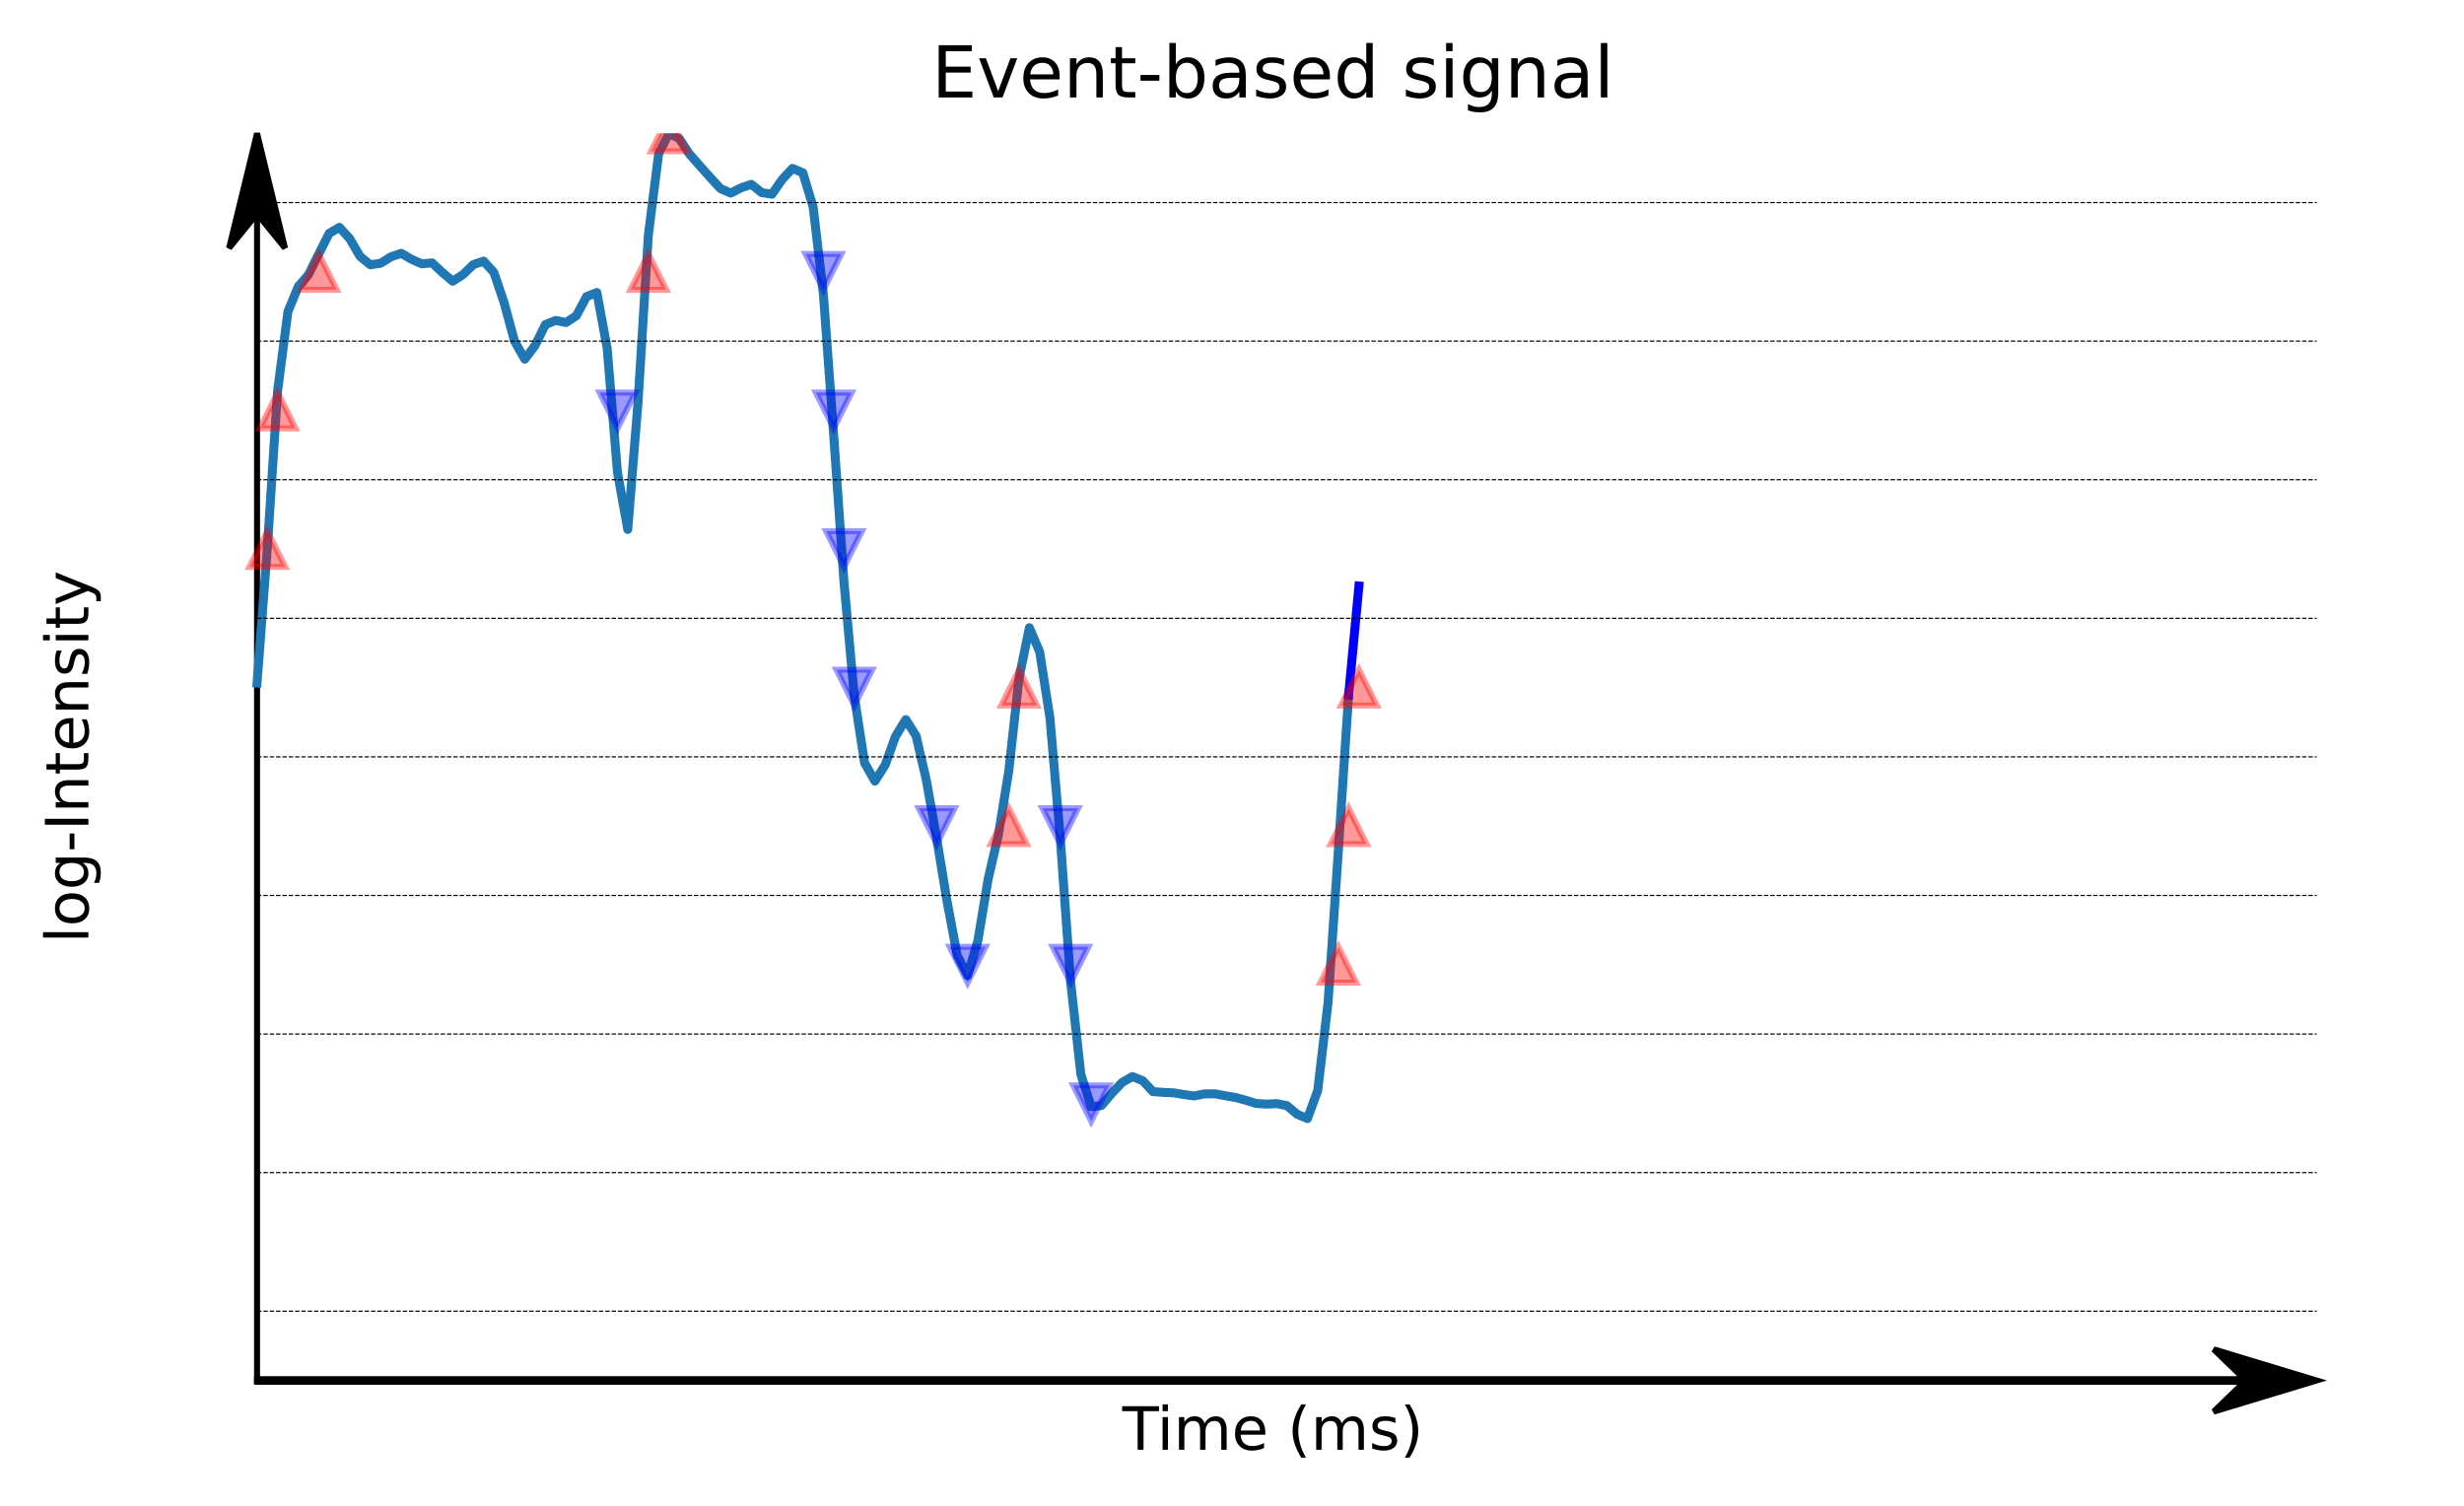
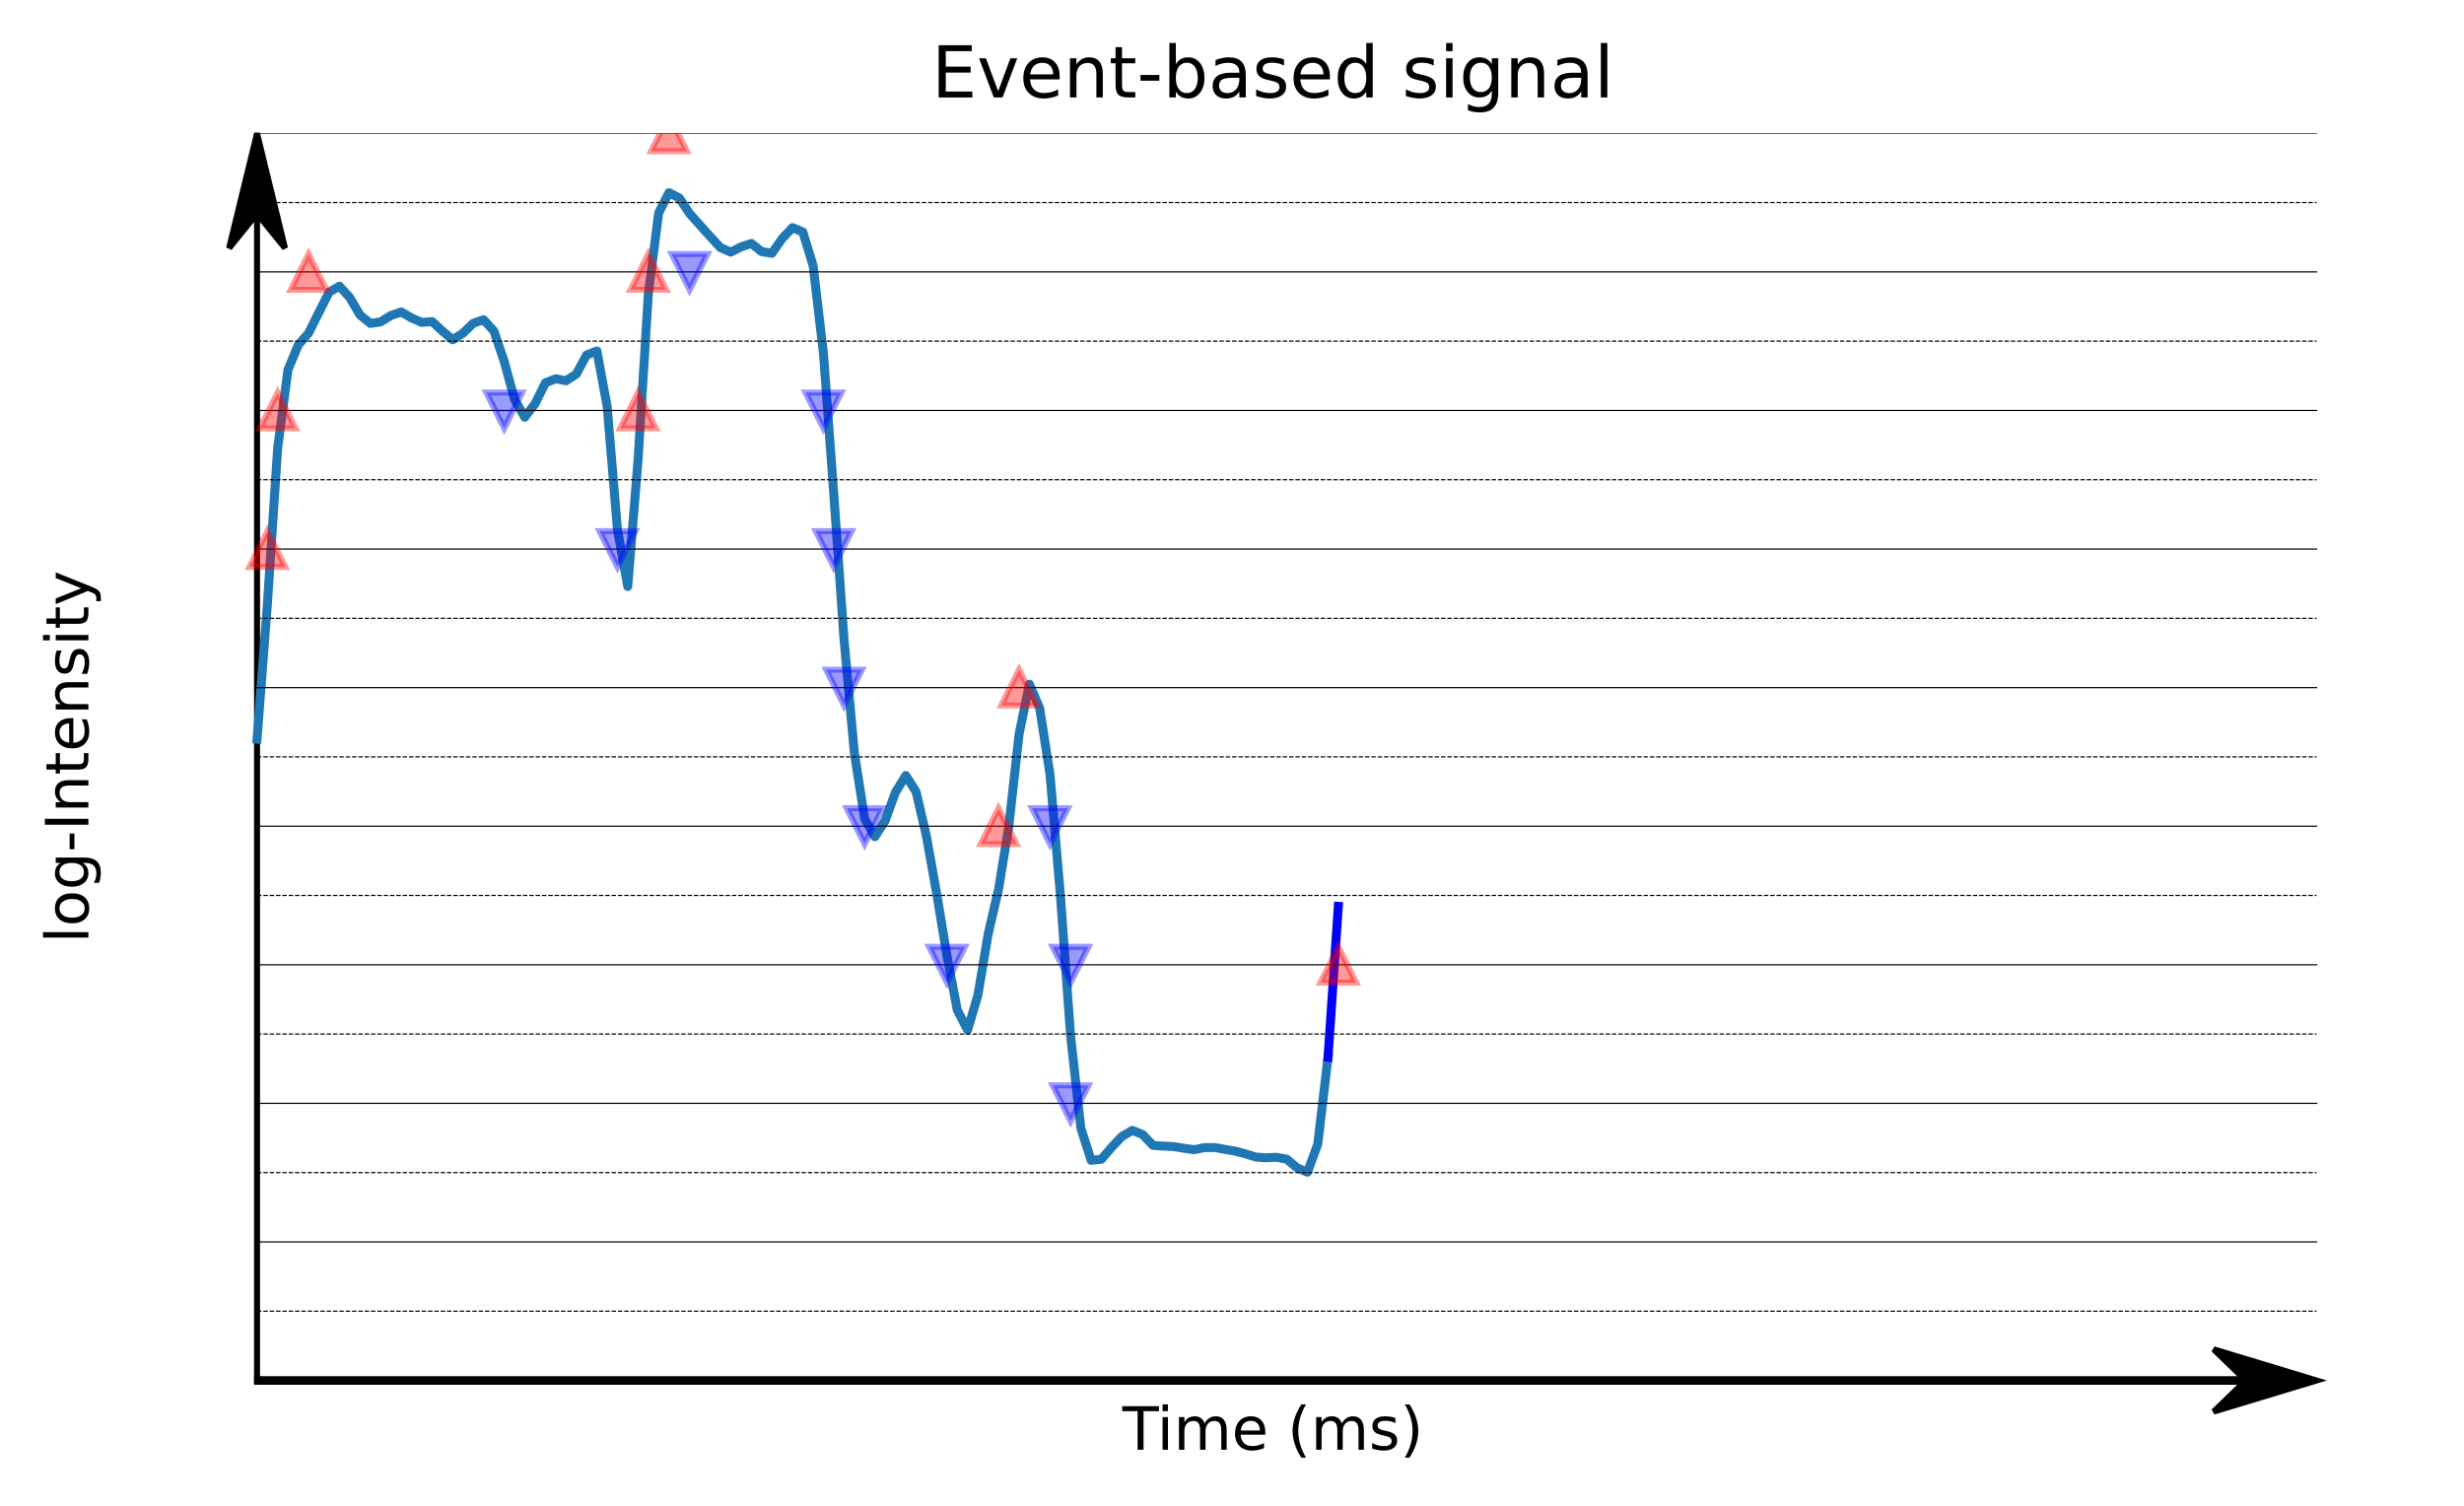
<svg xmlns="http://www.w3.org/2000/svg" xmlns:xlink="http://www.w3.org/1999/xlink" width="412.523pt" height="251.996pt" viewBox="0 0 412.523 251.996" version="1.1">
  <defs>
    <style type="text/css">*{stroke-linejoin: round; stroke-linecap: butt}</style>
  </defs>
  <g id="figure_1">
    <g id="patch_1">
      <path d="M 0 251.996  L 412.523 251.996  L 412.523 0  L 0 0  L 0 251.996  z " style="fill: none" />
    </g>
    <g id="axes_1">
      <g id="patch_2">
        <path d="M 20.878 231.118  L 405.323 231.118  L 405.323 22.318  L 20.878 22.318  L 20.878 231.118  z " style="fill: none" />
      </g>
      <g id="patch_3">
-         <path d="M 387.848 231.118  L 370.608 236.338  L 375.78 231.337  L 43.035 231.337  L 43.035 230.899  L 375.78 230.899  L 370.608 225.898  z " style="stroke: #000000; stroke-linejoin: miter" />
+         <path d="M 387.848 231.118  L 370.608 236.338  L 375.78 231.336  L 43.035 231.336  L 43.035 230.9  L 375.78 230.9  L 370.608 225.898  z " style="stroke: #000000; stroke-linejoin: miter" />
      </g>
      <g id="patch_4">
        <path d="M 43.035 22.318  L 47.717 41.54  L 43.036 35.774  L 43.036 231.118  L 43.034 231.118  L 43.034 35.774  L 38.353 41.54  z " style="stroke: #000000; stroke-linejoin: miter" />
      </g>
      <g id="matplotlib.axis_1">
        <g id="text_1">
          <g transform="translate(187.9013 242.7166) scale(0.1 -0.1)">
            <defs>
              <path id="DejaVuSans-54" d="M -19 4666  L 3928 4666  L 3928 4134  L 2272 4134  L 2272 0  L 1638 0  L 1638 4134  L -19 4134  L -19 4666  z " transform="scale(0.015625)" />
              <path id="DejaVuSans-69" d="M 603 3500  L 1178 3500  L 1178 0  L 603 0  L 603 3500  z M 603 4863  L 1178 4863  L 1178 4134  L 603 4134  L 603 4863  z " transform="scale(0.015625)" />
              <path id="DejaVuSans-6d" d="M 3328 2828  Q 3544 3216 3844 3400  Q 4144 3584 4550 3584  Q 5097 3584 5394 3201  Q 5691 2819 5691 2113  L 5691 0  L 5113 0  L 5113 2094  Q 5113 2597 4934 2840  Q 4756 3084 4391 3084  Q 3944 3084 3684 2787  Q 3425 2491 3425 1978  L 3425 0  L 2847 0  L 2847 2094  Q 2847 2600 2669 2842  Q 2491 3084 2119 3084  Q 1678 3084 1418 2786  Q 1159 2488 1159 1978  L 1159 0  L 581 0  L 581 3500  L 1159 3500  L 1159 2956  Q 1356 3278 1631 3431  Q 1906 3584 2284 3584  Q 2666 3584 2933 3390  Q 3200 3197 3328 2828  z " transform="scale(0.015625)" />
              <path id="DejaVuSans-65" d="M 3597 1894  L 3597 1613  L 953 1613  Q 991 1019 1311 708  Q 1631 397 2203 397  Q 2534 397 2845 478  Q 3156 559 3463 722  L 3463 178  Q 3153 47 2828 -22  Q 2503 -91 2169 -91  Q 1331 -91 842 396  Q 353 884 353 1716  Q 353 2575 817 3079  Q 1281 3584 2069 3584  Q 2775 3584 3186 3129  Q 3597 2675 3597 1894  z M 3022 2063  Q 3016 2534 2758 2815  Q 2500 3097 2075 3097  Q 1594 3097 1305 2825  Q 1016 2553 972 2059  L 3022 2063  z " transform="scale(0.015625)" />
              <path id="DejaVuSans-20" transform="scale(0.015625)" />
              <path id="DejaVuSans-28" d="M 1984 4856  Q 1566 4138 1362 3434  Q 1159 2731 1159 2009  Q 1159 1288 1364 580  Q 1569 -128 1984 -844  L 1484 -844  Q 1016 -109 783 600  Q 550 1309 550 2009  Q 550 2706 781 3412  Q 1013 4119 1484 4856  L 1984 4856  z " transform="scale(0.015625)" />
              <path id="DejaVuSans-73" d="M 2834 3397  L 2834 2853  Q 2591 2978 2328 3040  Q 2066 3103 1784 3103  Q 1356 3103 1142 2972  Q 928 2841 928 2578  Q 928 2378 1081 2264  Q 1234 2150 1697 2047  L 1894 2003  Q 2506 1872 2764 1633  Q 3022 1394 3022 966  Q 3022 478 2636 193  Q 2250 -91 1575 -91  Q 1294 -91 989 -36  Q 684 19 347 128  L 347 722  Q 666 556 975 473  Q 1284 391 1588 391  Q 1994 391 2212 530  Q 2431 669 2431 922  Q 2431 1156 2273 1281  Q 2116 1406 1581 1522  L 1381 1569  Q 847 1681 609 1914  Q 372 2147 372 2553  Q 372 3047 722 3315  Q 1072 3584 1716 3584  Q 2034 3584 2315 3537  Q 2597 3491 2834 3397  z " transform="scale(0.015625)" />
              <path id="DejaVuSans-29" d="M 513 4856  L 1013 4856  Q 1481 4119 1714 3412  Q 1947 2706 1947 2009  Q 1947 1309 1714 600  Q 1481 -109 1013 -844  L 513 -844  Q 928 -128 1133 580  Q 1338 1288 1338 2009  Q 1338 2731 1133 3434  Q 928 4138 513 4856  z " transform="scale(0.015625)" />
            </defs>
            <use xlink:href="#DejaVuSans-54" />
            <use xlink:href="#DejaVuSans-69" x="57.959" />
            <use xlink:href="#DejaVuSans-6d" x="85.742" />
            <use xlink:href="#DejaVuSans-65" x="183.154" />
            <use xlink:href="#DejaVuSans-20" x="244.678" />
            <use xlink:href="#DejaVuSans-28" x="276.465" />
            <use xlink:href="#DejaVuSans-6d" x="315.479" />
            <use xlink:href="#DejaVuSans-73" x="412.891" />
            <use xlink:href="#DejaVuSans-29" x="464.99" />
          </g>
        </g>
      </g>
      <g id="matplotlib.axis_2">
        <g id="text_2">
          <g transform="translate(14.79844 157.9072) rotate(-90) scale(0.1 -0.1)">
            <defs>
              <path id="DejaVuSans-6c" d="M 603 4863  L 1178 4863  L 1178 0  L 603 0  L 603 4863  z " transform="scale(0.015625)" />
              <path id="DejaVuSans-6f" d="M 1959 3097  Q 1497 3097 1228 2736  Q 959 2375 959 1747  Q 959 1119 1226 758  Q 1494 397 1959 397  Q 2419 397 2687 759  Q 2956 1122 2956 1747  Q 2956 2369 2687 2733  Q 2419 3097 1959 3097  z M 1959 3584  Q 2709 3584 3137 3096  Q 3566 2609 3566 1747  Q 3566 888 3137 398  Q 2709 -91 1959 -91  Q 1206 -91 779 398  Q 353 888 353 1747  Q 353 2609 779 3096  Q 1206 3584 1959 3584  z " transform="scale(0.015625)" />
              <path id="DejaVuSans-67" d="M 2906 1791  Q 2906 2416 2648 2759  Q 2391 3103 1925 3103  Q 1463 3103 1205 2759  Q 947 2416 947 1791  Q 947 1169 1205 825  Q 1463 481 1925 481  Q 2391 481 2648 825  Q 2906 1169 2906 1791  z M 3481 434  Q 3481 -459 3084 -895  Q 2688 -1331 1869 -1331  Q 1566 -1331 1297 -1286  Q 1028 -1241 775 -1147  L 775 -588  Q 1028 -725 1275 -790  Q 1522 -856 1778 -856  Q 2344 -856 2625 -561  Q 2906 -266 2906 331  L 2906 616  Q 2728 306 2450 153  Q 2172 0 1784 0  Q 1141 0 747 490  Q 353 981 353 1791  Q 353 2603 747 3093  Q 1141 3584 1784 3584  Q 2172 3584 2450 3431  Q 2728 3278 2906 2969  L 2906 3500  L 3481 3500  L 3481 434  z " transform="scale(0.015625)" />
              <path id="DejaVuSans-2d" d="M 313 2009  L 1997 2009  L 1997 1497  L 313 1497  L 313 2009  z " transform="scale(0.015625)" />
              <path id="DejaVuSans-49" d="M 628 4666  L 1259 4666  L 1259 0  L 628 0  L 628 4666  z " transform="scale(0.015625)" />
              <path id="DejaVuSans-6e" d="M 3513 2113  L 3513 0  L 2938 0  L 2938 2094  Q 2938 2591 2744 2837  Q 2550 3084 2163 3084  Q 1697 3084 1428 2787  Q 1159 2491 1159 1978  L 1159 0  L 581 0  L 581 3500  L 1159 3500  L 1159 2956  Q 1366 3272 1645 3428  Q 1925 3584 2291 3584  Q 2894 3584 3203 3211  Q 3513 2838 3513 2113  z " transform="scale(0.015625)" />
              <path id="DejaVuSans-74" d="M 1172 4494  L 1172 3500  L 2356 3500  L 2356 3053  L 1172 3053  L 1172 1153  Q 1172 725 1289 603  Q 1406 481 1766 481  L 2356 481  L 2356 0  L 1766 0  Q 1100 0 847 248  Q 594 497 594 1153  L 594 3053  L 172 3053  L 172 3500  L 594 3500  L 594 4494  L 1172 4494  z " transform="scale(0.015625)" />
              <path id="DejaVuSans-79" d="M 2059 -325  Q 1816 -950 1584 -1140  Q 1353 -1331 966 -1331  L 506 -1331  L 506 -850  L 844 -850  Q 1081 -850 1212 -737  Q 1344 -625 1503 -206  L 1606 56  L 191 3500  L 800 3500  L 1894 763  L 2988 3500  L 3597 3500  L 2059 -325  z " transform="scale(0.015625)" />
            </defs>
            <use xlink:href="#DejaVuSans-6c" />
            <use xlink:href="#DejaVuSans-6f" x="27.783" />
            <use xlink:href="#DejaVuSans-67" x="88.965" />
            <use xlink:href="#DejaVuSans-2d" x="152.441" />
            <use xlink:href="#DejaVuSans-49" x="188.525" />
            <use xlink:href="#DejaVuSans-6e" x="218.018" />
            <use xlink:href="#DejaVuSans-74" x="281.396" />
            <use xlink:href="#DejaVuSans-65" x="320.605" />
            <use xlink:href="#DejaVuSans-6e" x="382.129" />
            <use xlink:href="#DejaVuSans-73" x="445.508" />
            <use xlink:href="#DejaVuSans-69" x="497.607" />
            <use xlink:href="#DejaVuSans-74" x="525.391" />
            <use xlink:href="#DejaVuSans-79" x="564.6" />
          </g>
        </g>
      </g>
      <g id="line2d_1">
-         <path d="M 43.035 114.354  L 44.759 91.733  L 46.483 65.371  L 48.207 52.168  L 49.931 47.976  L 51.655 45.981  L 53.379 42.495  L 55.103 39.07  L 56.827 38.06  L 58.551 39.964  L 60.275 42.92  L 62 44.333  L 63.724 44.072  L 65.448 42.998  L 67.172 42.411  L 68.896 43.41  L 70.62 44.169  L 72.344 44.016  L 74.068 45.624  L 75.792 47.08  L 77.516 45.969  L 79.24 44.307  L 80.964 43.714  L 82.688 45.615  L 84.412 50.729  L 86.136 57.102  L 87.861 60.131  L 89.585 57.847  L 91.309 54.342  L 93.033 53.653  L 94.757 53.995  L 96.481 52.875  L 98.205 49.653  L 99.929 48.97  L 101.653 58.318  L 103.377 79.074  L 105.101 88.638  L 106.825 67.284  L 108.549 39.338  L 110.273 25.725  L 111.997 22.318  L 113.722 23.207  L 115.446 25.815  L 117.17 27.763  L 118.894 29.7  L 120.618 31.571  L 122.342 32.328  L 124.066 31.446  L 125.79 30.865  L 127.514 32.243  L 129.238 32.513  L 130.962 30.028  L 132.686 28.193  L 134.41 28.935  L 136.134 34.623  L 137.858 49.356  L 139.583 72.943  L 141.307 97.561  L 143.031 116.611  L 144.755 127.747  L 146.479 130.776  L 148.203 128.055  L 149.927 123.279  L 151.651 120.472  L 153.375 123.211  L 155.099 130.677  L 156.823 140.385  L 158.547 150.858  L 160.271 159.987  L 161.995 163.34  L 163.719 157.481  L 165.444 147.126  L 167.168 139.689  L 168.892 129.06  L 170.616 113.48  L 172.34 105.086  L 174.064 109.145  L 175.788 120.255  L 177.512 140.346  L 179.236 164.297  L 180.96 179.877  L 182.684 185.282  L 184.408 185.088  L 186.132 183.057  L 187.856 181.233  L 189.58 180.236  L 191.305 180.928  L 193.029 182.759  L 194.753 182.883  L 196.477 182.962  L 198.201 183.243  L 199.925 183.487  L 201.649 183.138  L 203.373 183.122  L 205.097 183.441  L 206.821 183.729  L 208.545 184.198  L 210.269 184.732  L 211.993 184.851  L 213.717 184.768  L 215.442 185.098  L 217.166 186.546  L 218.89 187.275  L 220.614 182.577  L 222.338 167.914  L 224.062 142.503  L 225.786 116.347  " clip-path="url(#p61bac7e43f)" style="fill: none; stroke: #1f77b4; stroke-width: 1.5; stroke-linecap: square" />
+         <path d="M 43.035 123.756  L 44.759 101.267  L 46.483 75.061  L 48.207 61.935  L 49.931 57.768  L 51.655 55.785  L 53.379 52.319  L 55.103 48.915  L 56.827 47.911  L 58.551 49.803  L 60.275 52.741  L 62 54.146  L 63.724 53.887  L 65.448 52.819  L 67.172 52.236  L 68.896 53.229  L 70.62 53.984  L 72.344 53.831  L 74.068 55.429  L 75.792 56.877  L 77.516 55.773  L 79.24 54.12  L 80.964 53.531  L 82.688 55.421  L 84.412 60.505  L 86.136 66.84  L 87.861 69.851  L 89.585 67.581  L 91.309 64.097  L 93.033 63.412  L 94.757 63.751  L 96.481 62.638  L 98.205 59.435  L 99.929 58.756  L 101.653 68.049  L 103.377 88.683  L 105.101 98.191  L 106.825 76.962  L 108.549 49.18  L 110.273 35.647  L 111.997 32.261  L 113.722 33.145  L 115.446 35.737  L 117.17 37.674  L 118.894 39.599  L 120.618 41.46  L 122.342 42.212  L 124.066 41.335  L 125.79 40.758  L 127.514 42.127  L 129.238 42.396  L 130.962 39.925  L 132.686 38.102  L 134.41 38.839  L 136.134 44.494  L 137.858 59.14  L 139.583 82.588  L 141.307 107.061  L 143.031 125.999  L 144.755 137.07  L 146.479 140.081  L 148.203 137.375  L 149.927 132.628  L 151.651 129.837  L 153.375 132.56  L 155.099 139.982  L 156.823 149.633  L 158.547 160.045  L 160.271 169.119  L 161.995 172.453  L 163.719 166.628  L 165.444 156.334  L 167.168 148.941  L 168.892 138.375  L 170.616 122.887  L 172.34 114.542  L 174.064 118.577  L 175.788 129.621  L 177.512 149.594  L 179.236 173.404  L 180.96 188.892  L 182.684 194.266  L 184.408 194.073  L 186.132 192.054  L 187.856 190.241  L 189.58 189.25  L 191.305 189.937  L 193.029 191.758  L 194.753 191.881  L 196.477 191.959  L 198.201 192.239  L 199.925 192.481  L 201.649 192.134  L 203.373 192.118  L 205.097 192.435  L 206.821 192.722  L 208.545 193.188  L 210.269 193.719  L 211.993 193.838  L 213.717 193.754  L 215.442 194.083  L 217.166 195.522  L 218.89 196.247  L 220.614 191.577  L 222.338 177  " clip-path="url(#pdf4b68d38f)" style="fill: none; stroke: #1f77b4; stroke-width: 1.5; stroke-linecap: square" />
      </g>
      <g id="line2d_2">
-         <path d="M 225.786 116.347  L 227.51 98.104  " clip-path="url(#p61bac7e43f)" style="fill: none; stroke: #0000ff; stroke-width: 1.5; stroke-linecap: square" />
+         <path d="M 222.338 177  L 224.062 151.738  " clip-path="url(#pdf4b68d38f)" style="fill: none; stroke: #0000ff; stroke-width: 1.5; stroke-linecap: square" />
      </g>
      <g id="line2d_3">
-         <path d="M 43.035 219.518  L 387.848 219.518  " clip-path="url(#p61bac7e43f)" style="fill: none; stroke-dasharray: 0.74,0.32; stroke-dashoffset: 0; stroke: #000000; stroke-width: 0.2" />
+         <path d="M 43.035 219.518  L 387.848 219.518  " clip-path="url(#pdf4b68d38f)" style="fill: none; stroke-dasharray: 0.74,0.32; stroke-dashoffset: 0; stroke: #000000; stroke-width: 0.2" />
      </g>
      <g id="line2d_4">
-         <path d="M 43.035 196.318  L 387.848 196.318  " clip-path="url(#p61bac7e43f)" style="fill: none; stroke-dasharray: 0.74,0.32; stroke-dashoffset: 0; stroke: #000000; stroke-width: 0.2" />
+         <path d="M 43.035 196.318  L 387.848 196.318  " clip-path="url(#pdf4b68d38f)" style="fill: none; stroke-dasharray: 0.74,0.32; stroke-dashoffset: 0; stroke: #000000; stroke-width: 0.2" />
      </g>
      <g id="line2d_5">
-         <path d="M 43.035 173.118  L 387.848 173.118  " clip-path="url(#p61bac7e43f)" style="fill: none; stroke-dasharray: 0.74,0.32; stroke-dashoffset: 0; stroke: #000000; stroke-width: 0.2" />
+         <path d="M 43.035 173.118  L 387.848 173.118  " clip-path="url(#pdf4b68d38f)" style="fill: none; stroke-dasharray: 0.74,0.32; stroke-dashoffset: 0; stroke: #000000; stroke-width: 0.2" />
      </g>
      <g id="line2d_6">
-         <path d="M 43.035 149.918  L 387.848 149.918  " clip-path="url(#p61bac7e43f)" style="fill: none; stroke-dasharray: 0.74,0.32; stroke-dashoffset: 0; stroke: #000000; stroke-width: 0.2" />
+         <path d="M 43.035 149.918  L 387.848 149.918  " clip-path="url(#pdf4b68d38f)" style="fill: none; stroke-dasharray: 0.74,0.32; stroke-dashoffset: 0; stroke: #000000; stroke-width: 0.2" />
      </g>
      <g id="line2d_7">
-         <path d="M 43.035 126.718  L 387.848 126.718  " clip-path="url(#p61bac7e43f)" style="fill: none; stroke-dasharray: 0.74,0.32; stroke-dashoffset: 0; stroke: #000000; stroke-width: 0.2" />
+         <path d="M 43.035 126.718  L 387.848 126.718  " clip-path="url(#pdf4b68d38f)" style="fill: none; stroke-dasharray: 0.74,0.32; stroke-dashoffset: 0; stroke: #000000; stroke-width: 0.2" />
      </g>
      <g id="line2d_8">
-         <path d="M 43.035 103.518  L 387.848 103.518  " clip-path="url(#p61bac7e43f)" style="fill: none; stroke-dasharray: 0.74,0.32; stroke-dashoffset: 0; stroke: #000000; stroke-width: 0.2" />
+         <path d="M 43.035 103.518  L 387.848 103.518  " clip-path="url(#pdf4b68d38f)" style="fill: none; stroke-dasharray: 0.74,0.32; stroke-dashoffset: 0; stroke: #000000; stroke-width: 0.2" />
      </g>
      <g id="line2d_9">
-         <path d="M 43.035 80.318  L 387.848 80.318  " clip-path="url(#p61bac7e43f)" style="fill: none; stroke-dasharray: 0.74,0.32; stroke-dashoffset: 0; stroke: #000000; stroke-width: 0.2" />
+         <path d="M 43.035 80.318  L 387.848 80.318  " clip-path="url(#pdf4b68d38f)" style="fill: none; stroke-dasharray: 0.74,0.32; stroke-dashoffset: 0; stroke: #000000; stroke-width: 0.2" />
      </g>
      <g id="line2d_10">
-         <path d="M 43.035 57.118  L 387.848 57.118  " clip-path="url(#p61bac7e43f)" style="fill: none; stroke-dasharray: 0.74,0.32; stroke-dashoffset: 0; stroke: #000000; stroke-width: 0.2" />
+         <path d="M 43.035 57.118  L 387.848 57.118  " clip-path="url(#pdf4b68d38f)" style="fill: none; stroke-dasharray: 0.74,0.32; stroke-dashoffset: 0; stroke: #000000; stroke-width: 0.2" />
      </g>
      <g id="line2d_11">
-         <path d="M 43.035 33.918  L 387.848 33.918  " clip-path="url(#p61bac7e43f)" style="fill: none; stroke-dasharray: 0.74,0.32; stroke-dashoffset: 0; stroke: #000000; stroke-width: 0.2" />
+         <path d="M 43.035 33.918  L 387.848 33.918  " clip-path="url(#pdf4b68d38f)" style="fill: none; stroke-dasharray: 0.74,0.32; stroke-dashoffset: 0; stroke: #000000; stroke-width: 0.2" />
      </g>
      <g id="line2d_12">
+         <path d="M 43.035 231.118  L 387.848 231.118  " clip-path="url(#pdf4b68d38f)" style="fill: none; stroke: #000000; stroke-width: 0.2; stroke-linecap: square" />
+       </g>
+       <g id="line2d_13">
+         <path d="M 43.035 207.918  L 387.848 207.918  " clip-path="url(#pdf4b68d38f)" style="fill: none; stroke: #000000; stroke-width: 0.2; stroke-linecap: square" />
+       </g>
+       <g id="line2d_14">
+         <path d="M 43.035 184.718  L 387.848 184.718  " clip-path="url(#pdf4b68d38f)" style="fill: none; stroke: #000000; stroke-width: 0.2; stroke-linecap: square" />
+       </g>
+       <g id="line2d_15">
+         <path d="M 43.035 161.518  L 387.848 161.518  " clip-path="url(#pdf4b68d38f)" style="fill: none; stroke: #000000; stroke-width: 0.2; stroke-linecap: square" />
+       </g>
+       <g id="line2d_16">
+         <path d="M 43.035 138.318  L 387.848 138.318  " clip-path="url(#pdf4b68d38f)" style="fill: none; stroke: #000000; stroke-width: 0.2; stroke-linecap: square" />
+       </g>
+       <g id="line2d_17">
+         <path d="M 43.035 115.118  L 387.848 115.118  " clip-path="url(#pdf4b68d38f)" style="fill: none; stroke: #000000; stroke-width: 0.2; stroke-linecap: square" />
+       </g>
+       <g id="line2d_18">
+         <path d="M 43.035 91.918  L 387.848 91.918  " clip-path="url(#pdf4b68d38f)" style="fill: none; stroke: #000000; stroke-width: 0.2; stroke-linecap: square" />
+       </g>
+       <g id="line2d_19">
+         <path d="M 43.035 68.718  L 387.848 68.718  " clip-path="url(#pdf4b68d38f)" style="fill: none; stroke: #000000; stroke-width: 0.2; stroke-linecap: square" />
+       </g>
+       <g id="line2d_20">
+         <path d="M 43.035 45.518  L 387.848 45.518  " clip-path="url(#pdf4b68d38f)" style="fill: none; stroke: #000000; stroke-width: 0.2; stroke-linecap: square" />
+       </g>
+       <g id="line2d_21">
+         <path d="M 43.035 22.318  L 387.848 22.318  " clip-path="url(#pdf4b68d38f)" style="fill: none; stroke: #000000; stroke-width: 0.2; stroke-linecap: square" />
+       </g>
+       <g id="line2d_22">
        <defs>
-           <path id="m3d1a91125a" d="M 0 -3  L -3 3  L 3 3  z " style="stroke: #ff0000; stroke-opacity: 0.4; stroke-linejoin: miter" />
+           <path id="ma37b17bf90" d="M 0 -3  L -3 3  L 3 3  z " style="stroke: #ff0000; stroke-opacity: 0.4; stroke-linejoin: miter" />
        </defs>
-         <g clip-path="url(#p61bac7e43f)">
-           <use xlink:href="#m3d1a91125a" x="44.759" y="91.918" style="fill: #ff0000; fill-opacity: 0.4; stroke: #ff0000; stroke-opacity: 0.4; stroke-linejoin: miter" />
-         </g>
-       </g>
-       <g id="line2d_13">
-         <g clip-path="url(#p61bac7e43f)">
-           <use xlink:href="#m3d1a91125a" x="46.483" y="68.718" style="fill: #ff0000; fill-opacity: 0.4; stroke: #ff0000; stroke-opacity: 0.4; stroke-linejoin: miter" />
-         </g>
-       </g>
-       <g id="line2d_14">
-         <g clip-path="url(#p61bac7e43f)">
-           <use xlink:href="#m3d1a91125a" x="53.379" y="45.518" style="fill: #ff0000; fill-opacity: 0.4; stroke: #ff0000; stroke-opacity: 0.4; stroke-linejoin: miter" />
-         </g>
-       </g>
-       <g id="line2d_15">
+         <g clip-path="url(#pdf4b68d38f)">
+           <use xlink:href="#ma37b17bf90" x="44.759" y="91.918" style="fill: #ff0000; fill-opacity: 0.4; stroke: #ff0000; stroke-opacity: 0.4; stroke-linejoin: miter" />
+         </g>
+       </g>
+       <g id="line2d_23">
+         <g clip-path="url(#pdf4b68d38f)">
+           <use xlink:href="#ma37b17bf90" x="46.483" y="68.718" style="fill: #ff0000; fill-opacity: 0.4; stroke: #ff0000; stroke-opacity: 0.4; stroke-linejoin: miter" />
+         </g>
+       </g>
+       <g id="line2d_24">
+         <g clip-path="url(#pdf4b68d38f)">
+           <use xlink:href="#ma37b17bf90" x="51.655" y="45.518" style="fill: #ff0000; fill-opacity: 0.4; stroke: #ff0000; stroke-opacity: 0.4; stroke-linejoin: miter" />
+         </g>
+       </g>
+       <g id="line2d_25">
        <defs>
-           <path id="mbb1579178a" d="M -0 3  L 3 -3  L -3 -3  z " style="stroke: #0000ff; stroke-opacity: 0.4; stroke-linejoin: miter" />
+           <path id="madce1d8755" d="M -0 3  L 3 -3  L -3 -3  z " style="stroke: #0000ff; stroke-opacity: 0.4; stroke-linejoin: miter" />
        </defs>
-         <g clip-path="url(#p61bac7e43f)">
-           <use xlink:href="#mbb1579178a" x="103.377" y="68.718" style="fill: #0000ff; fill-opacity: 0.4; stroke: #0000ff; stroke-opacity: 0.4; stroke-linejoin: miter" />
-         </g>
-       </g>
-       <g id="line2d_16">
-         <g clip-path="url(#p61bac7e43f)">
-           <use xlink:href="#m3d1a91125a" x="108.549" y="45.518" style="fill: #ff0000; fill-opacity: 0.4; stroke: #ff0000; stroke-opacity: 0.4; stroke-linejoin: miter" />
-         </g>
-       </g>
-       <g id="line2d_17">
-         <g clip-path="url(#p61bac7e43f)">
-           <use xlink:href="#m3d1a91125a" x="111.997" y="22.318" style="fill: #ff0000; fill-opacity: 0.4; stroke: #ff0000; stroke-opacity: 0.4; stroke-linejoin: miter" />
-         </g>
-       </g>
-       <g id="line2d_18">
-         <g clip-path="url(#p61bac7e43f)">
-           <use xlink:href="#mbb1579178a" x="137.858" y="45.518" style="fill: #0000ff; fill-opacity: 0.4; stroke: #0000ff; stroke-opacity: 0.4; stroke-linejoin: miter" />
-         </g>
-       </g>
-       <g id="line2d_19">
-         <g clip-path="url(#p61bac7e43f)">
-           <use xlink:href="#mbb1579178a" x="139.583" y="68.718" style="fill: #0000ff; fill-opacity: 0.4; stroke: #0000ff; stroke-opacity: 0.4; stroke-linejoin: miter" />
-         </g>
-       </g>
-       <g id="line2d_20">
-         <g clip-path="url(#p61bac7e43f)">
-           <use xlink:href="#mbb1579178a" x="141.307" y="91.918" style="fill: #0000ff; fill-opacity: 0.4; stroke: #0000ff; stroke-opacity: 0.4; stroke-linejoin: miter" />
-         </g>
-       </g>
-       <g id="line2d_21">
-         <g clip-path="url(#p61bac7e43f)">
-           <use xlink:href="#mbb1579178a" x="143.031" y="115.118" style="fill: #0000ff; fill-opacity: 0.4; stroke: #0000ff; stroke-opacity: 0.4; stroke-linejoin: miter" />
-         </g>
-       </g>
-       <g id="line2d_22">
-         <g clip-path="url(#p61bac7e43f)">
-           <use xlink:href="#mbb1579178a" x="156.823" y="138.318" style="fill: #0000ff; fill-opacity: 0.4; stroke: #0000ff; stroke-opacity: 0.4; stroke-linejoin: miter" />
-         </g>
-       </g>
-       <g id="line2d_23">
-         <g clip-path="url(#p61bac7e43f)">
-           <use xlink:href="#mbb1579178a" x="161.995" y="161.518" style="fill: #0000ff; fill-opacity: 0.4; stroke: #0000ff; stroke-opacity: 0.4; stroke-linejoin: miter" />
-         </g>
-       </g>
-       <g id="line2d_24">
-         <g clip-path="url(#p61bac7e43f)">
-           <use xlink:href="#m3d1a91125a" x="168.892" y="138.318" style="fill: #ff0000; fill-opacity: 0.4; stroke: #ff0000; stroke-opacity: 0.4; stroke-linejoin: miter" />
-         </g>
-       </g>
-       <g id="line2d_25">
-         <g clip-path="url(#p61bac7e43f)">
-           <use xlink:href="#m3d1a91125a" x="170.616" y="115.118" style="fill: #ff0000; fill-opacity: 0.4; stroke: #ff0000; stroke-opacity: 0.4; stroke-linejoin: miter" />
+         <g clip-path="url(#pdf4b68d38f)">
+           <use xlink:href="#madce1d8755" x="84.412" y="68.718" style="fill: #0000ff; fill-opacity: 0.4; stroke: #0000ff; stroke-opacity: 0.4; stroke-linejoin: miter" />
        </g>
      </g>
      <g id="line2d_26">
-         <g clip-path="url(#p61bac7e43f)">
-           <use xlink:href="#mbb1579178a" x="177.512" y="138.318" style="fill: #0000ff; fill-opacity: 0.4; stroke: #0000ff; stroke-opacity: 0.4; stroke-linejoin: miter" />
+         <g clip-path="url(#pdf4b68d38f)">
+           <use xlink:href="#madce1d8755" x="103.377" y="91.918" style="fill: #0000ff; fill-opacity: 0.4; stroke: #0000ff; stroke-opacity: 0.4; stroke-linejoin: miter" />
        </g>
      </g>
      <g id="line2d_27">
-         <g clip-path="url(#p61bac7e43f)">
-           <use xlink:href="#mbb1579178a" x="179.236" y="161.518" style="fill: #0000ff; fill-opacity: 0.4; stroke: #0000ff; stroke-opacity: 0.4; stroke-linejoin: miter" />
+         <g clip-path="url(#pdf4b68d38f)">
+           <use xlink:href="#ma37b17bf90" x="106.825" y="68.718" style="fill: #ff0000; fill-opacity: 0.4; stroke: #ff0000; stroke-opacity: 0.4; stroke-linejoin: miter" />
        </g>
      </g>
      <g id="line2d_28">
-         <g clip-path="url(#p61bac7e43f)">
-           <use xlink:href="#mbb1579178a" x="182.684" y="184.718" style="fill: #0000ff; fill-opacity: 0.4; stroke: #0000ff; stroke-opacity: 0.4; stroke-linejoin: miter" />
+         <g clip-path="url(#pdf4b68d38f)">
+           <use xlink:href="#ma37b17bf90" x="108.549" y="45.518" style="fill: #ff0000; fill-opacity: 0.4; stroke: #ff0000; stroke-opacity: 0.4; stroke-linejoin: miter" />
        </g>
      </g>
      <g id="line2d_29">
-         <g clip-path="url(#p61bac7e43f)">
-           <use xlink:href="#m3d1a91125a" x="224.062" y="161.518" style="fill: #ff0000; fill-opacity: 0.4; stroke: #ff0000; stroke-opacity: 0.4; stroke-linejoin: miter" />
+         <g clip-path="url(#pdf4b68d38f)">
+           <use xlink:href="#ma37b17bf90" x="111.997" y="22.318" style="fill: #ff0000; fill-opacity: 0.4; stroke: #ff0000; stroke-opacity: 0.4; stroke-linejoin: miter" />
        </g>
      </g>
      <g id="line2d_30">
-         <g clip-path="url(#p61bac7e43f)">
-           <use xlink:href="#m3d1a91125a" x="225.786" y="138.318" style="fill: #ff0000; fill-opacity: 0.4; stroke: #ff0000; stroke-opacity: 0.4; stroke-linejoin: miter" />
+         <g clip-path="url(#pdf4b68d38f)">
+           <use xlink:href="#madce1d8755" x="115.446" y="45.518" style="fill: #0000ff; fill-opacity: 0.4; stroke: #0000ff; stroke-opacity: 0.4; stroke-linejoin: miter" />
        </g>
      </g>
      <g id="line2d_31">
-         <g clip-path="url(#p61bac7e43f)">
-           <use xlink:href="#m3d1a91125a" x="227.51" y="115.118" style="fill: #ff0000; fill-opacity: 0.4; stroke: #ff0000; stroke-opacity: 0.4; stroke-linejoin: miter" />
+         <g clip-path="url(#pdf4b68d38f)">
+           <use xlink:href="#madce1d8755" x="137.858" y="68.718" style="fill: #0000ff; fill-opacity: 0.4; stroke: #0000ff; stroke-opacity: 0.4; stroke-linejoin: miter" />
+         </g>
+       </g>
+       <g id="line2d_32">
+         <g clip-path="url(#pdf4b68d38f)">
+           <use xlink:href="#madce1d8755" x="139.583" y="91.918" style="fill: #0000ff; fill-opacity: 0.4; stroke: #0000ff; stroke-opacity: 0.4; stroke-linejoin: miter" />
+         </g>
+       </g>
+       <g id="line2d_33">
+         <g clip-path="url(#pdf4b68d38f)">
+           <use xlink:href="#madce1d8755" x="141.307" y="115.118" style="fill: #0000ff; fill-opacity: 0.4; stroke: #0000ff; stroke-opacity: 0.4; stroke-linejoin: miter" />
+         </g>
+       </g>
+       <g id="line2d_34">
+         <g clip-path="url(#pdf4b68d38f)">
+           <use xlink:href="#madce1d8755" x="144.755" y="138.318" style="fill: #0000ff; fill-opacity: 0.4; stroke: #0000ff; stroke-opacity: 0.4; stroke-linejoin: miter" />
+         </g>
+       </g>
+       <g id="line2d_35">
+         <g clip-path="url(#pdf4b68d38f)">
+           <use xlink:href="#madce1d8755" x="158.547" y="161.518" style="fill: #0000ff; fill-opacity: 0.4; stroke: #0000ff; stroke-opacity: 0.4; stroke-linejoin: miter" />
+         </g>
+       </g>
+       <g id="line2d_36">
+         <g clip-path="url(#pdf4b68d38f)">
+           <use xlink:href="#ma37b17bf90" x="167.168" y="138.318" style="fill: #ff0000; fill-opacity: 0.4; stroke: #ff0000; stroke-opacity: 0.4; stroke-linejoin: miter" />
+         </g>
+       </g>
+       <g id="line2d_37">
+         <g clip-path="url(#pdf4b68d38f)">
+           <use xlink:href="#ma37b17bf90" x="170.616" y="115.118" style="fill: #ff0000; fill-opacity: 0.4; stroke: #ff0000; stroke-opacity: 0.4; stroke-linejoin: miter" />
+         </g>
+       </g>
+       <g id="line2d_38">
+         <g clip-path="url(#pdf4b68d38f)">
+           <use xlink:href="#madce1d8755" x="175.788" y="138.318" style="fill: #0000ff; fill-opacity: 0.4; stroke: #0000ff; stroke-opacity: 0.4; stroke-linejoin: miter" />
+         </g>
+       </g>
+       <g id="line2d_39">
+         <g clip-path="url(#pdf4b68d38f)">
+           <use xlink:href="#madce1d8755" x="179.236" y="161.518" style="fill: #0000ff; fill-opacity: 0.4; stroke: #0000ff; stroke-opacity: 0.4; stroke-linejoin: miter" />
+         </g>
+       </g>
+       <g id="line2d_40">
+         <g clip-path="url(#pdf4b68d38f)">
+           <use xlink:href="#madce1d8755" x="179.236" y="184.718" style="fill: #0000ff; fill-opacity: 0.4; stroke: #0000ff; stroke-opacity: 0.4; stroke-linejoin: miter" />
+         </g>
+       </g>
+       <g id="line2d_41">
+         <g clip-path="url(#pdf4b68d38f)">
+           <use xlink:href="#ma37b17bf90" x="224.062" y="161.518" style="fill: #ff0000; fill-opacity: 0.4; stroke: #ff0000; stroke-opacity: 0.4; stroke-linejoin: miter" />
        </g>
      </g>
      <g id="text_3">
        <g transform="translate(155.9796 16.31812) scale(0.12 -0.12)">
          <defs>
            <path id="DejaVuSans-45" d="M 628 4666  L 3578 4666  L 3578 4134  L 1259 4134  L 1259 2753  L 3481 2753  L 3481 2222  L 1259 2222  L 1259 531  L 3634 531  L 3634 0  L 628 0  L 628 4666  z " transform="scale(0.015625)" />
            <path id="DejaVuSans-76" d="M 191 3500  L 800 3500  L 1894 563  L 2988 3500  L 3597 3500  L 2284 0  L 1503 0  L 191 3500  z " transform="scale(0.015625)" />
            <path id="DejaVuSans-62" d="M 3116 1747  Q 3116 2381 2855 2742  Q 2594 3103 2138 3103  Q 1681 3103 1420 2742  Q 1159 2381 1159 1747  Q 1159 1113 1420 752  Q 1681 391 2138 391  Q 2594 391 2855 752  Q 3116 1113 3116 1747  z M 1159 2969  Q 1341 3281 1617 3432  Q 1894 3584 2278 3584  Q 2916 3584 3314 3078  Q 3713 2572 3713 1747  Q 3713 922 3314 415  Q 2916 -91 2278 -91  Q 1894 -91 1617 61  Q 1341 213 1159 525  L 1159 0  L 581 0  L 581 4863  L 1159 4863  L 1159 2969  z " transform="scale(0.015625)" />
            <path id="DejaVuSans-61" d="M 2194 1759  Q 1497 1759 1228 1600  Q 959 1441 959 1056  Q 959 750 1161 570  Q 1363 391 1709 391  Q 2188 391 2477 730  Q 2766 1069 2766 1631  L 2766 1759  L 2194 1759  z M 3341 1997  L 3341 0  L 2766 0  L 2766 531  Q 2569 213 2275 61  Q 1981 -91 1556 -91  Q 1019 -91 701 211  Q 384 513 384 1019  Q 384 1609 779 1909  Q 1175 2209 1959 2209  L 2766 2209  L 2766 2266  Q 2766 2663 2505 2880  Q 2244 3097 1772 3097  Q 1472 3097 1187 3025  Q 903 2953 641 2809  L 641 3341  Q 956 3463 1253 3523  Q 1550 3584 1831 3584  Q 2591 3584 2966 3190  Q 3341 2797 3341 1997  z " transform="scale(0.015625)" />
            <path id="DejaVuSans-64" d="M 2906 2969  L 2906 4863  L 3481 4863  L 3481 0  L 2906 0  L 2906 525  Q 2725 213 2448 61  Q 2172 -91 1784 -91  Q 1150 -91 751 415  Q 353 922 353 1747  Q 353 2572 751 3078  Q 1150 3584 1784 3584  Q 2172 3584 2448 3432  Q 2725 3281 2906 2969  z M 947 1747  Q 947 1113 1208 752  Q 1469 391 1925 391  Q 2381 391 2643 752  Q 2906 1113 2906 1747  Q 2906 2381 2643 2742  Q 2381 3103 1925 3103  Q 1469 3103 1208 2742  Q 947 2381 947 1747  z " transform="scale(0.015625)" />
          </defs>
          <use xlink:href="#DejaVuSans-45" />
          <use xlink:href="#DejaVuSans-76" x="63.184" />
          <use xlink:href="#DejaVuSans-65" x="122.363" />
          <use xlink:href="#DejaVuSans-6e" x="183.887" />
          <use xlink:href="#DejaVuSans-74" x="247.266" />
          <use xlink:href="#DejaVuSans-2d" x="286.475" />
          <use xlink:href="#DejaVuSans-62" x="322.559" />
          <use xlink:href="#DejaVuSans-61" x="386.035" />
          <use xlink:href="#DejaVuSans-73" x="447.314" />
          <use xlink:href="#DejaVuSans-65" x="499.414" />
          <use xlink:href="#DejaVuSans-64" x="560.938" />
          <use xlink:href="#DejaVuSans-20" x="624.414" />
          <use xlink:href="#DejaVuSans-73" x="656.201" />
          <use xlink:href="#DejaVuSans-69" x="708.301" />
          <use xlink:href="#DejaVuSans-67" x="736.084" />
          <use xlink:href="#DejaVuSans-6e" x="799.561" />
          <use xlink:href="#DejaVuSans-61" x="862.939" />
          <use xlink:href="#DejaVuSans-6c" x="924.219" />
        </g>
      </g>
    </g>
  </g>
  <defs>
-     <clipPath id="p61bac7e43f">
+     <clipPath id="pdf4b68d38f">
      <rect x="20.878" y="22.318" width="384.445" height="208.8" />
    </clipPath>
  </defs>
</svg>
